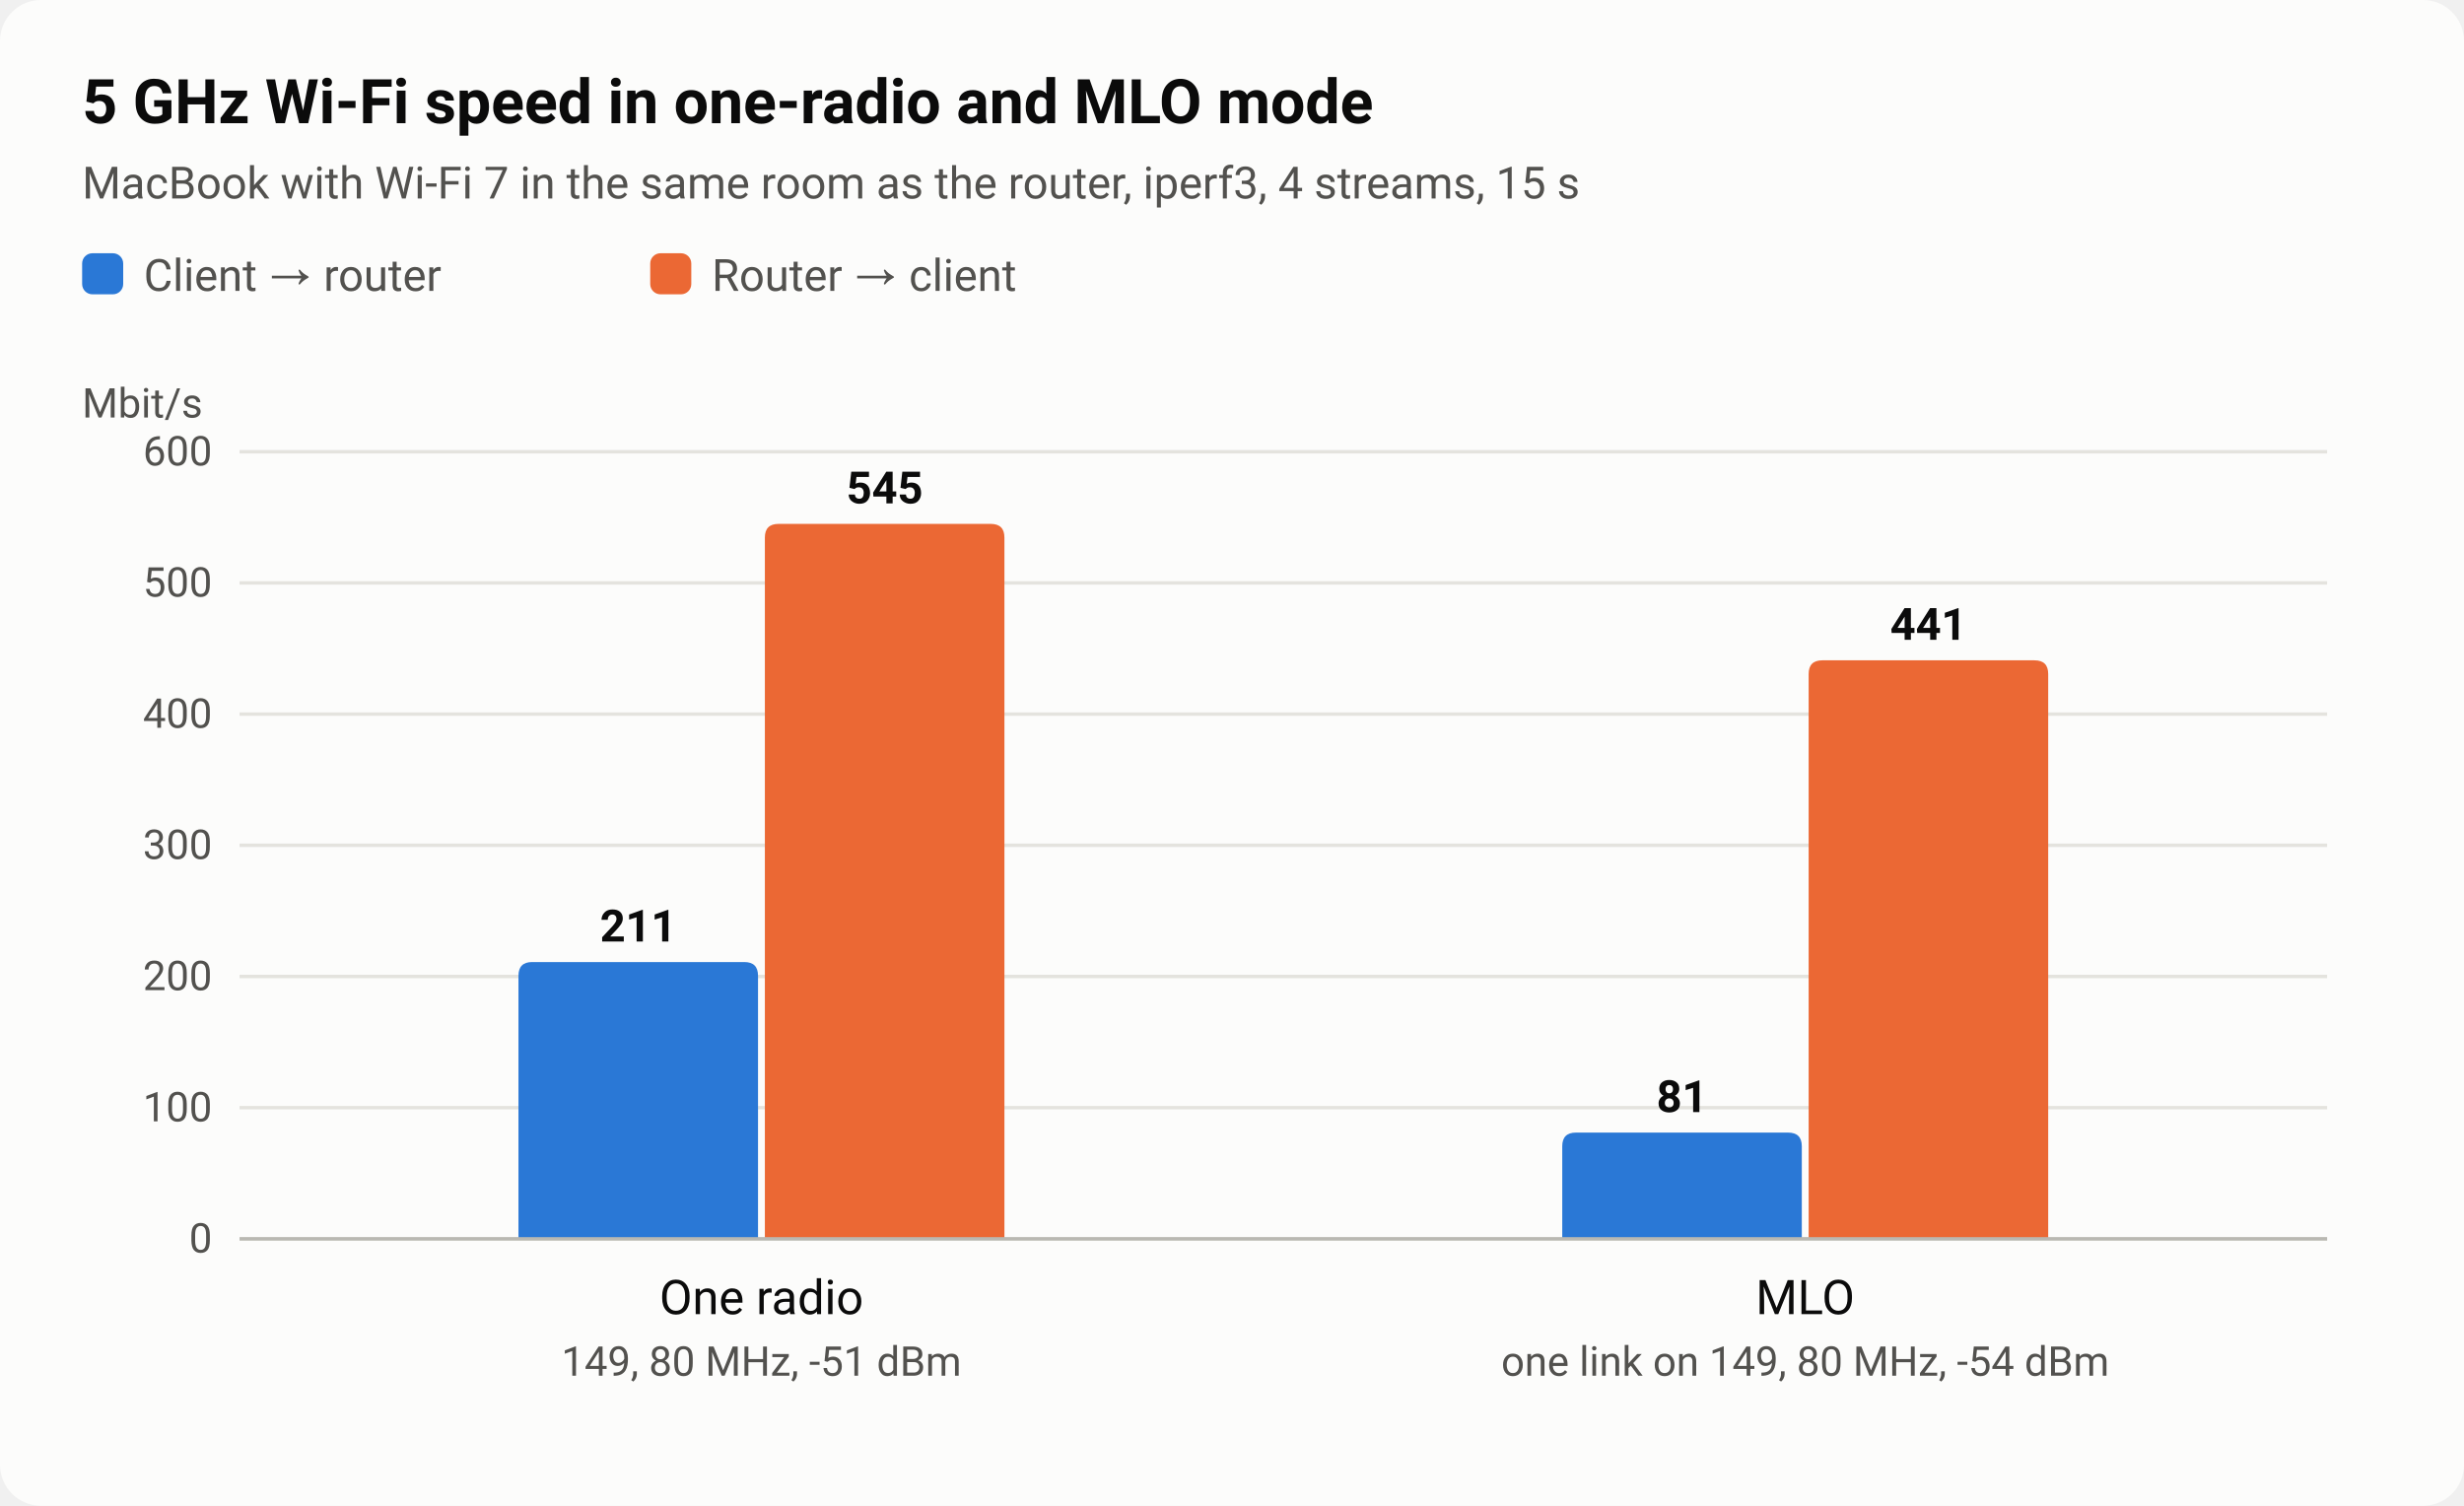
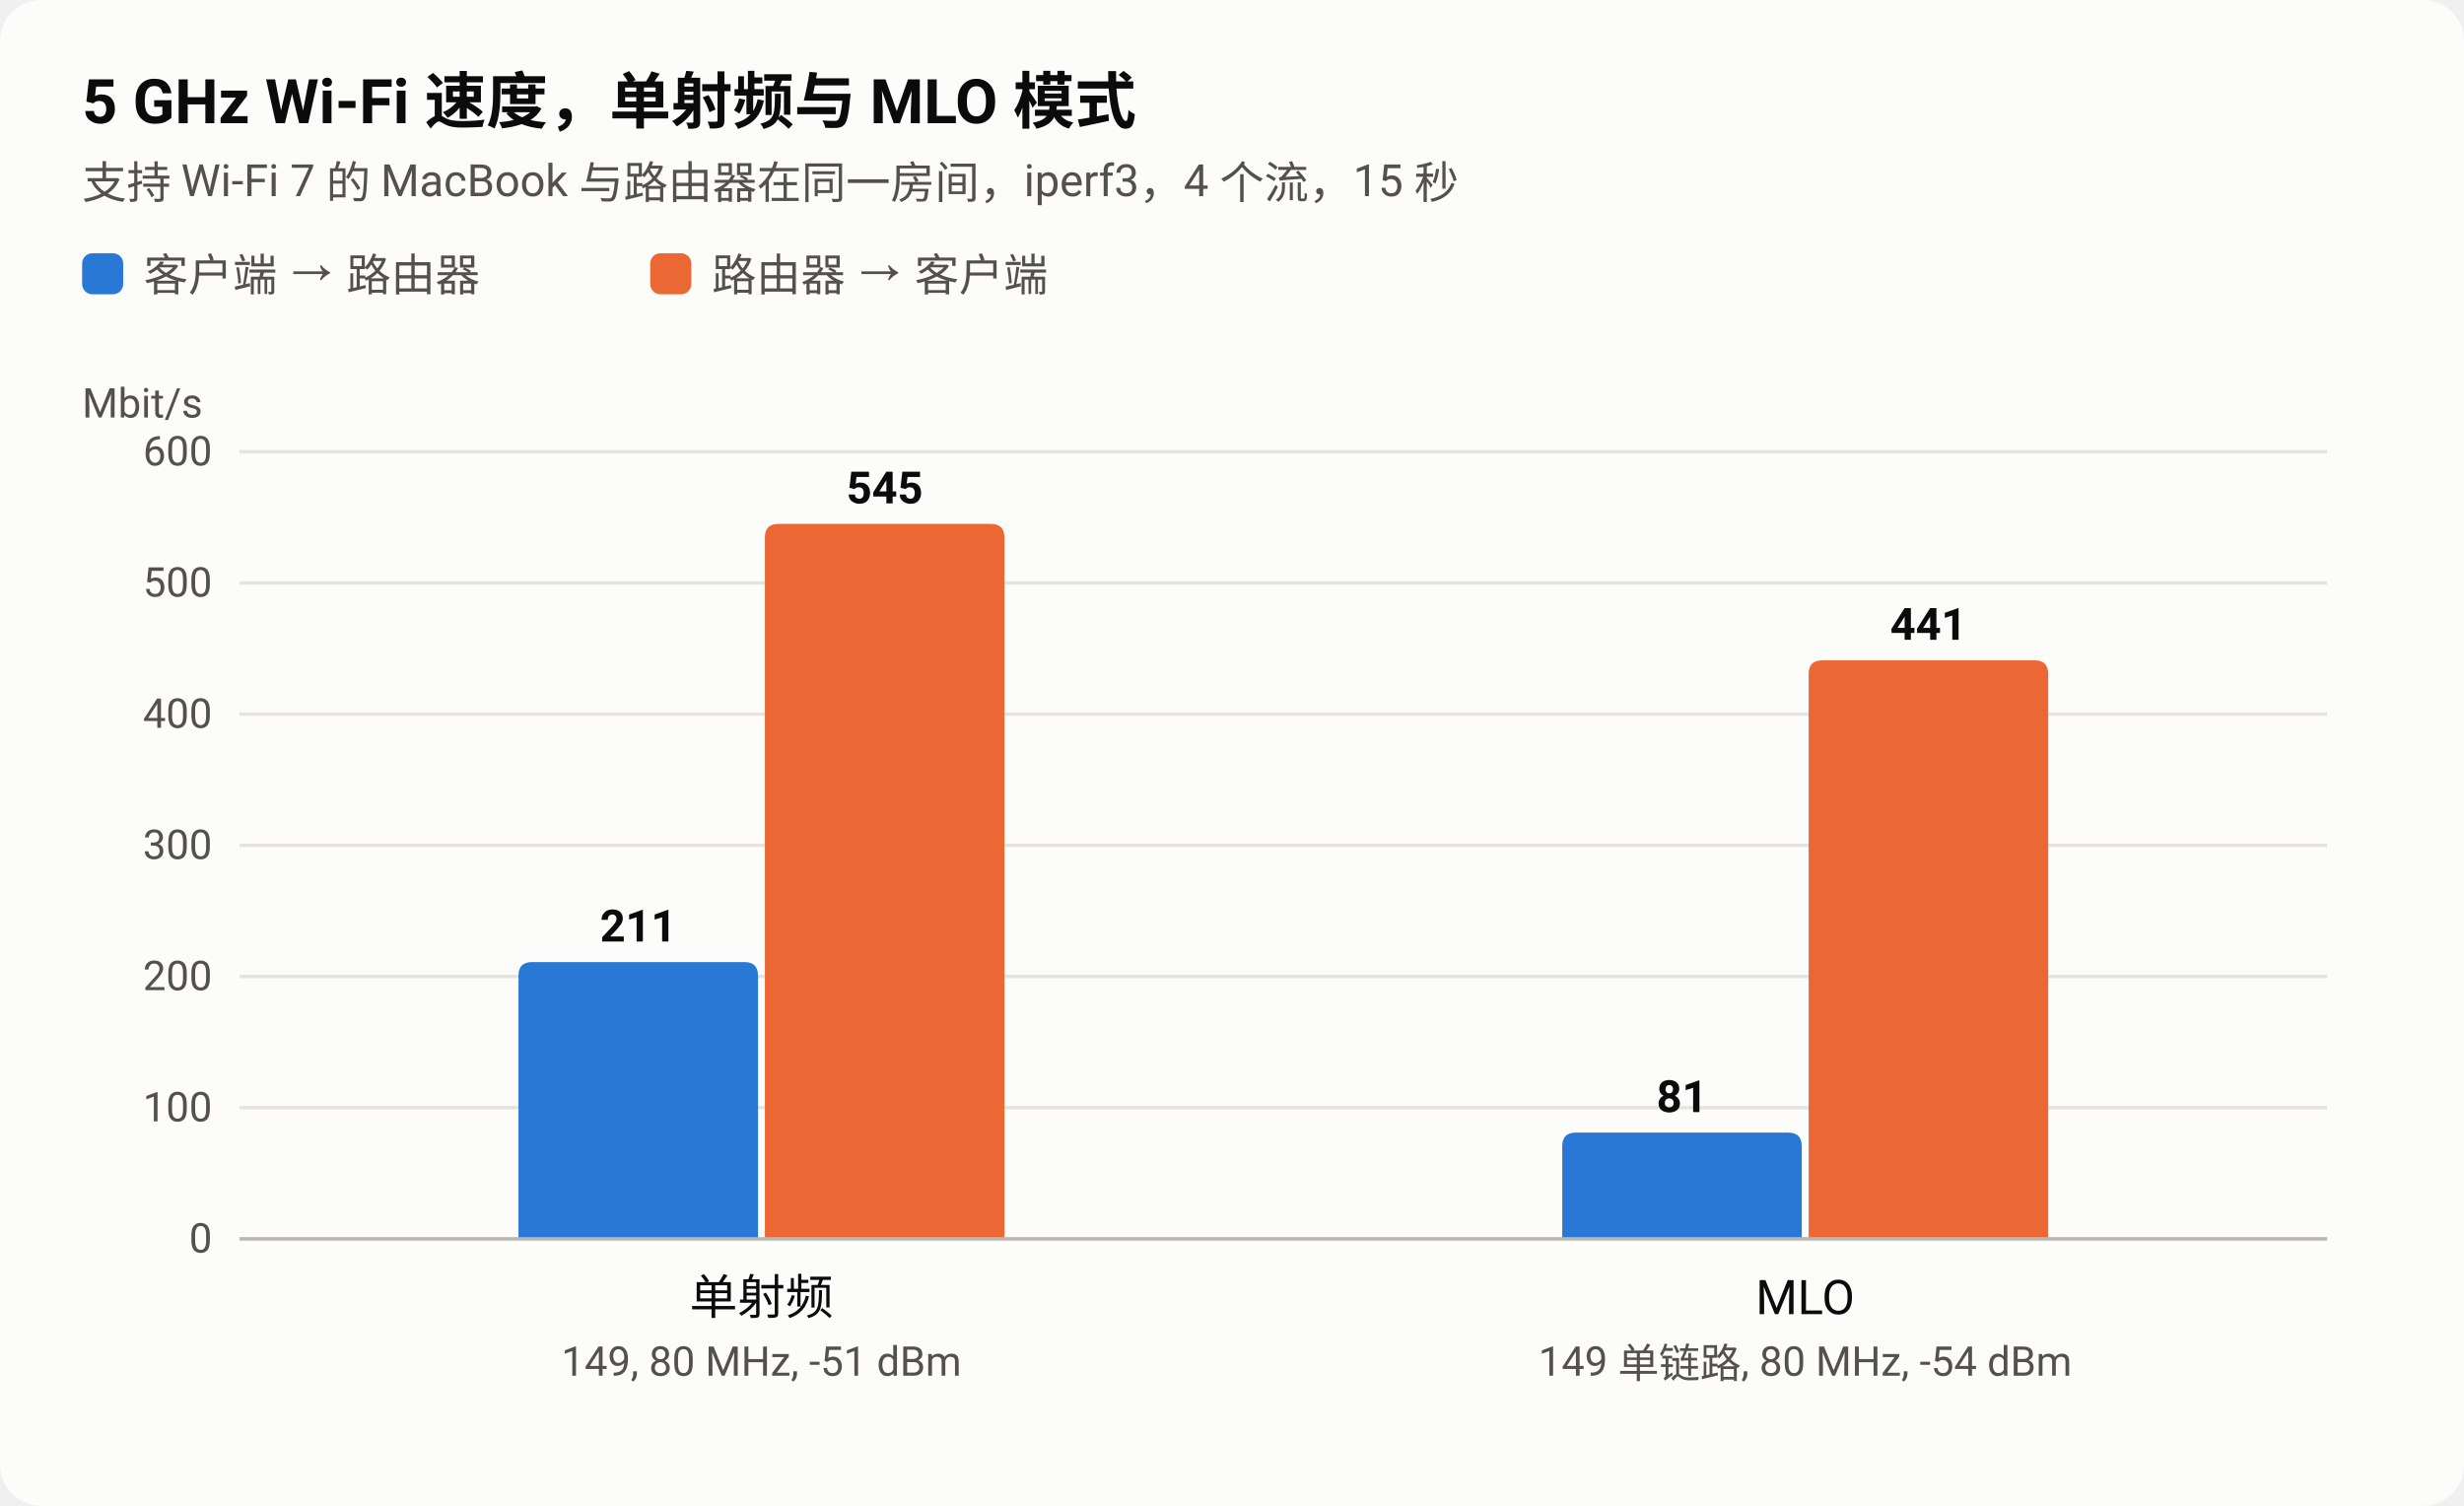
- <svg xmlns="http://www.w3.org/2000/svg" viewBox="0 0 720 440" width="720" height="440" role="img" aria-label="5 GHz Wi-Fi speed in one-radio and MLO mode">
+ <svg xmlns="http://www.w3.org/2000/svg" viewBox="0 0 720 440" width="720" height="440" role="img" aria-label="5 GHz Wi-Fi 速度，单射频与 MLO 模式">
  <style>
.bg{fill:#fcfcfb}.t1{fill:#0b0b0b}.t2{fill:#52514e}.grid{stroke:#e4e3de}.axis{stroke:#b9b8b2}
.s1{fill:#2a78d6}.s2{fill:#eb6834}.s3{fill:#1baf7a}
text{font-family:-apple-system,"Segoe UI",Roboto,Helvetica,Arial,"PingFang SC","Hiragino Sans GB","Microsoft YaHei","Noto Sans CJK SC",sans-serif}
@media (prefers-color-scheme: dark){.bg{fill:#1a1a19}.t1{fill:#ffffff}.t2{fill:#c3c2b7}.grid{stroke:#34332f}.axis{stroke:#5b5a55}
.s1{fill:#3987e5}.s2{fill:#d95926}.s3{fill:#199e70}}
</style>
  <rect class="bg" width="720" height="440" rx="12" />
-   <text class="t1" x="24" y="36" font-size="18" font-weight="600">5 GHz Wi-Fi speed in one-radio and MLO mode</text>
-   <text class="t2" x="24" y="58" font-size="13">MacBook with Wi-Fi 7 in the same room as the router, iperf3, 4 streams, 15 s</text>
+   <text class="t1" x="24" y="36" font-size="18" font-weight="600">5 GHz Wi-Fi 速度，单射频与 MLO 模式</text>
+   <text class="t2" x="24" y="58" font-size="13">支持 Wi-Fi 7 的 MacBook 与路由器在同一房间，iperf3，4 个流，15 秒</text>
  <rect class="s1" x="24" y="74" width="12" height="12" rx="3" />
-   <text class="t2" x="42" y="85" font-size="13">Client → router</text>
+   <text class="t2" x="42" y="85" font-size="13">客户端 → 路由器</text>
  <rect class="s2" x="190" y="74" width="12" height="12" rx="3" />
-   <text class="t2" x="208" y="85" font-size="13">Router → client</text>
+   <text class="t2" x="208" y="85" font-size="13">路由器 → 客户端</text>
  <line class="grid" x1="70" x2="680" y1="362.0" y2="362.0" stroke-width="1" />
  <text class="t2" x="62" y="366.0" font-size="12" text-anchor="end">0</text>
  <line class="grid" x1="70" x2="680" y1="323.667" y2="323.667" stroke-width="1" />
  <text class="t2" x="62" y="327.667" font-size="12" text-anchor="end">100</text>
  <line class="grid" x1="70" x2="680" y1="285.333" y2="285.333" stroke-width="1" />
  <text class="t2" x="62" y="289.333" font-size="12" text-anchor="end">200</text>
  <line class="grid" x1="70" x2="680" y1="247.0" y2="247.0" stroke-width="1" />
  <text class="t2" x="62" y="251.0" font-size="12" text-anchor="end">300</text>
  <line class="grid" x1="70" x2="680" y1="208.667" y2="208.667" stroke-width="1" />
  <text class="t2" x="62" y="212.667" font-size="12" text-anchor="end">400</text>
  <line class="grid" x1="70" x2="680" y1="170.333" y2="170.333" stroke-width="1" />
  <text class="t2" x="62" y="174.333" font-size="12" text-anchor="end">500</text>
  <line class="grid" x1="70" x2="680" y1="132.0" y2="132.0" stroke-width="1" />
  <text class="t2" x="62" y="136.0" font-size="12" text-anchor="end">600</text>
  <text class="t2" x="24" y="122" font-size="12">Mbit/s</text>
  <g>
    <path class="s1" d="M151.5,362.0 L151.5,285.117 Q151.5,281.117 155.5,281.117 L217.5,281.117 Q221.5,281.117 221.5,285.117 L221.5,362.0 Z" />
  </g>
  <text class="t1" x="186.5" y="275.117" font-size="13" font-weight="600" text-anchor="middle">211</text>
  <g>
    <path class="s2" d="M223.5,362.0 L223.5,157.083 Q223.5,153.083 227.5,153.083 L289.5,153.083 Q293.5,153.083 293.5,157.083 L293.5,362.0 Z" />
  </g>
  <text class="t1" x="258.5" y="147.083" font-size="13" font-weight="600" text-anchor="middle">545</text>
-   <text class="t1" x="222.5" y="384" font-size="14" text-anchor="middle">One radio</text>
+   <text class="t1" x="222.5" y="384" font-size="14" text-anchor="middle">单射频</text>
  <text class="t2" x="222.5" y="402" font-size="12" text-anchor="middle">149, 80 MHz, -51 dBm</text>
  <g>
    <path class="s1" d="M456.5,362.0 L456.5,334.95 Q456.5,330.95 460.5,330.95 L522.5,330.95 Q526.5,330.95 526.5,334.95 L526.5,362.0 Z" />
  </g>
  <text class="t1" x="491.5" y="324.95" font-size="13" font-weight="600" text-anchor="middle">81</text>
  <g>
    <path class="s2" d="M528.5,362.0 L528.5,196.95 Q528.5,192.95 532.5,192.95 L594.5,192.95 Q598.5,192.95 598.5,196.95 L598.5,362.0 Z" />
  </g>
  <text class="t1" x="563.5" y="186.95" font-size="13" font-weight="600" text-anchor="middle">441</text>
  <text class="t1" x="527.5" y="384" font-size="14" text-anchor="middle">MLO</text>
-   <text class="t2" x="527.5" y="402" font-size="12" text-anchor="middle">one link on 149, 80 MHz, -54 dBm</text>
+   <text class="t2" x="527.5" y="402" font-size="12" text-anchor="middle">149 单链路, 80 MHz, -54 dBm</text>
  <line class="axis" x1="70" x2="680" y1="362" y2="362" stroke-width="1" />
</svg>
